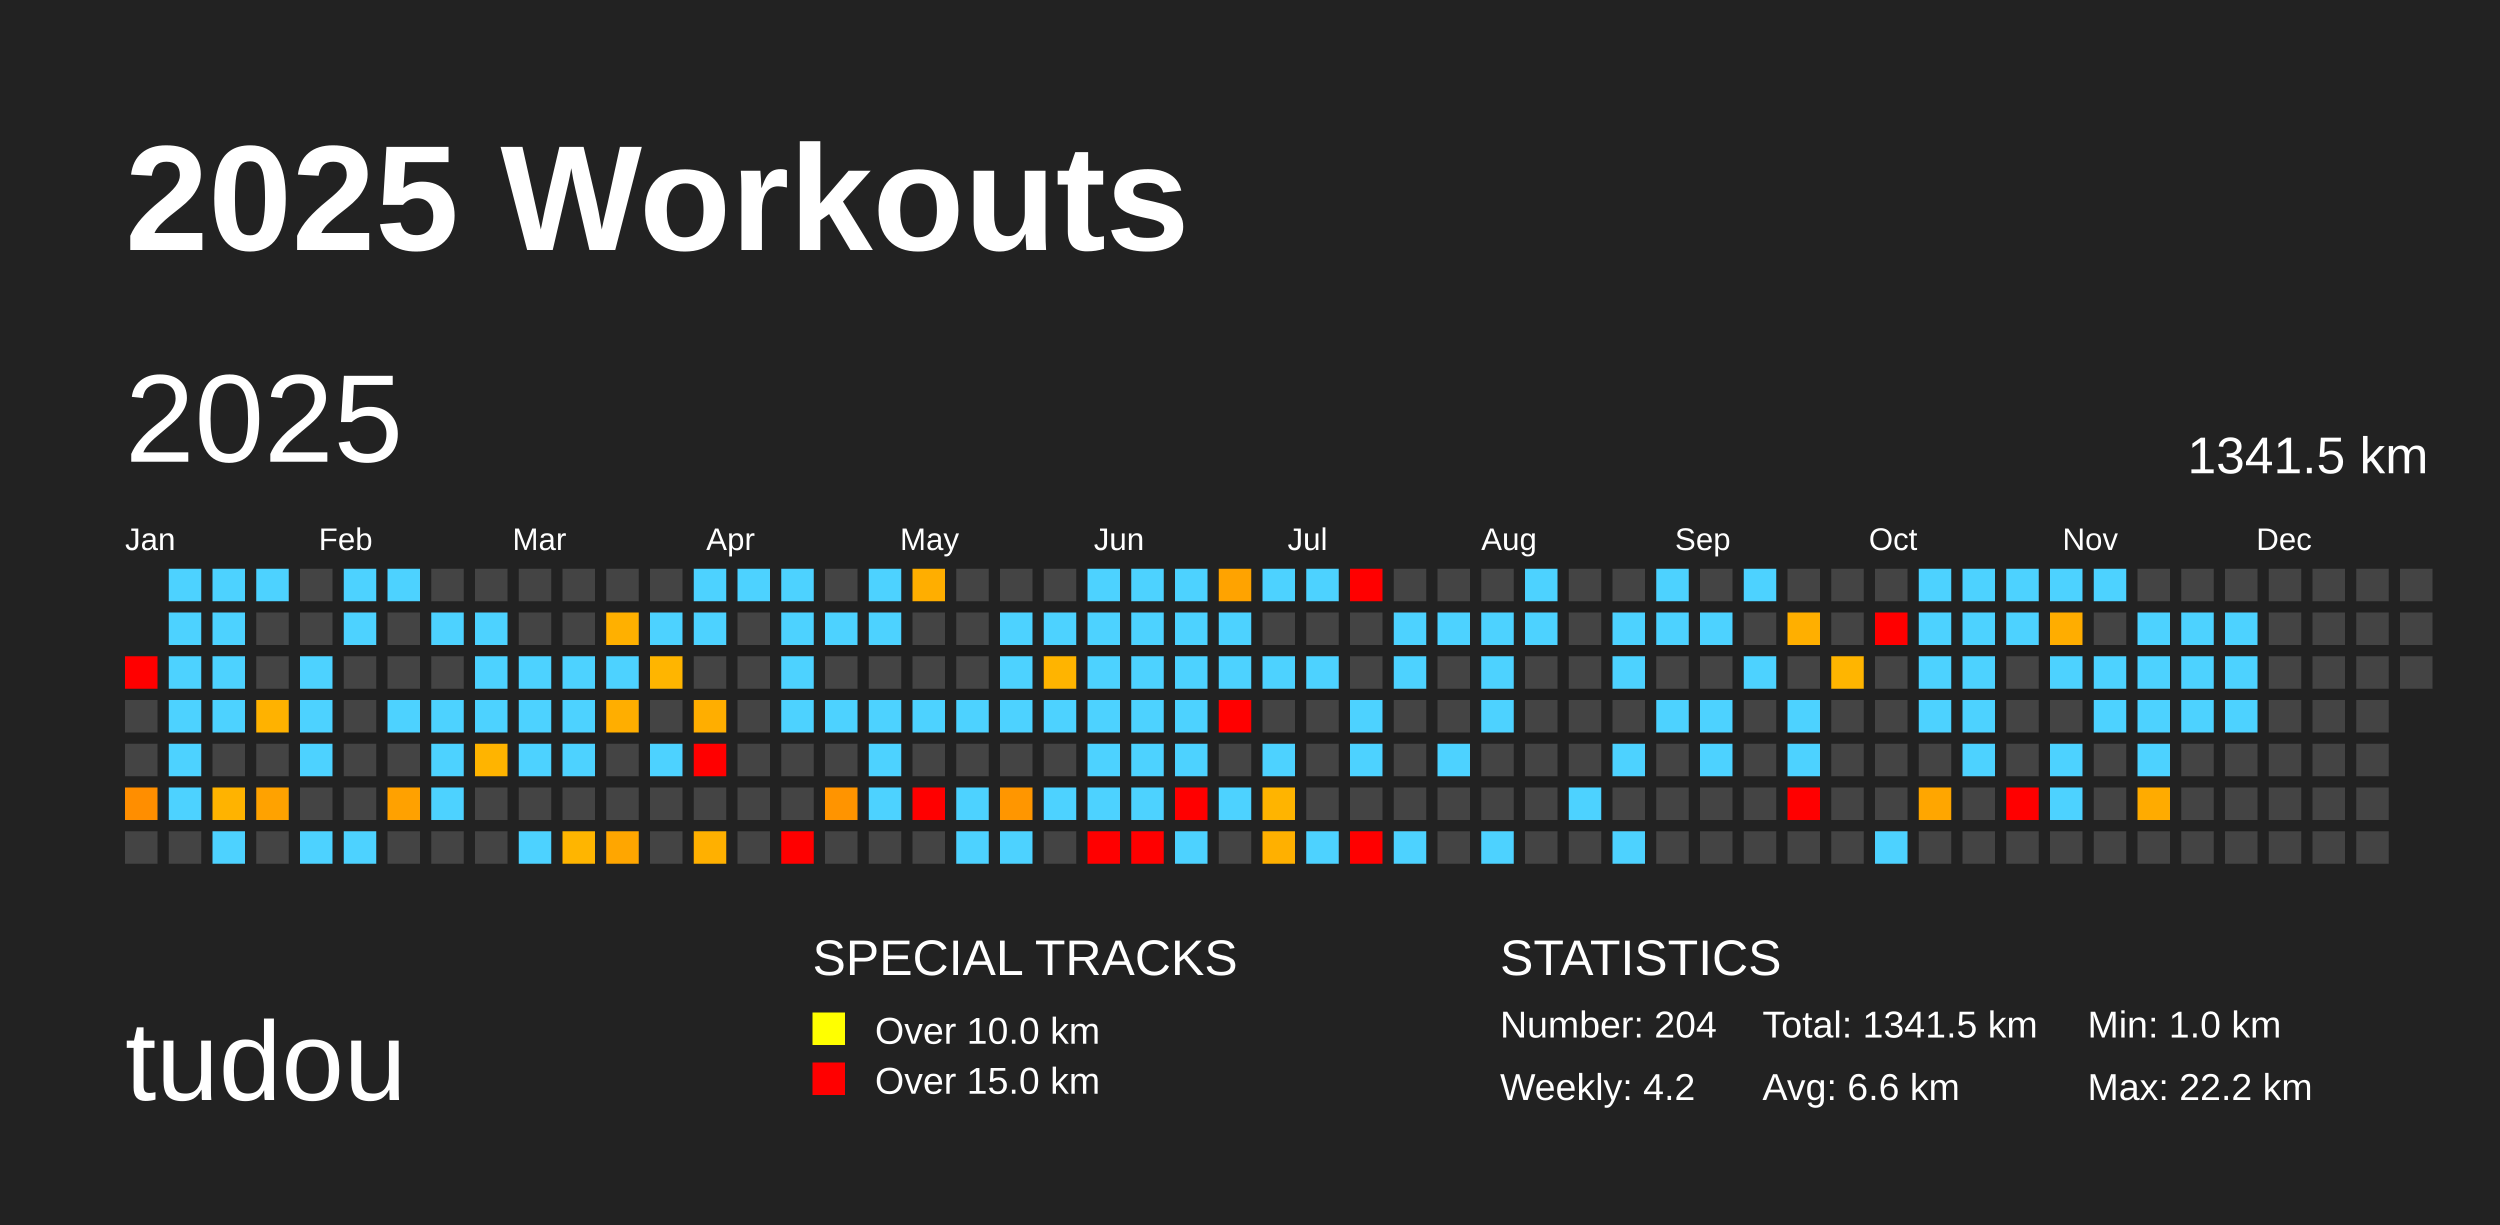
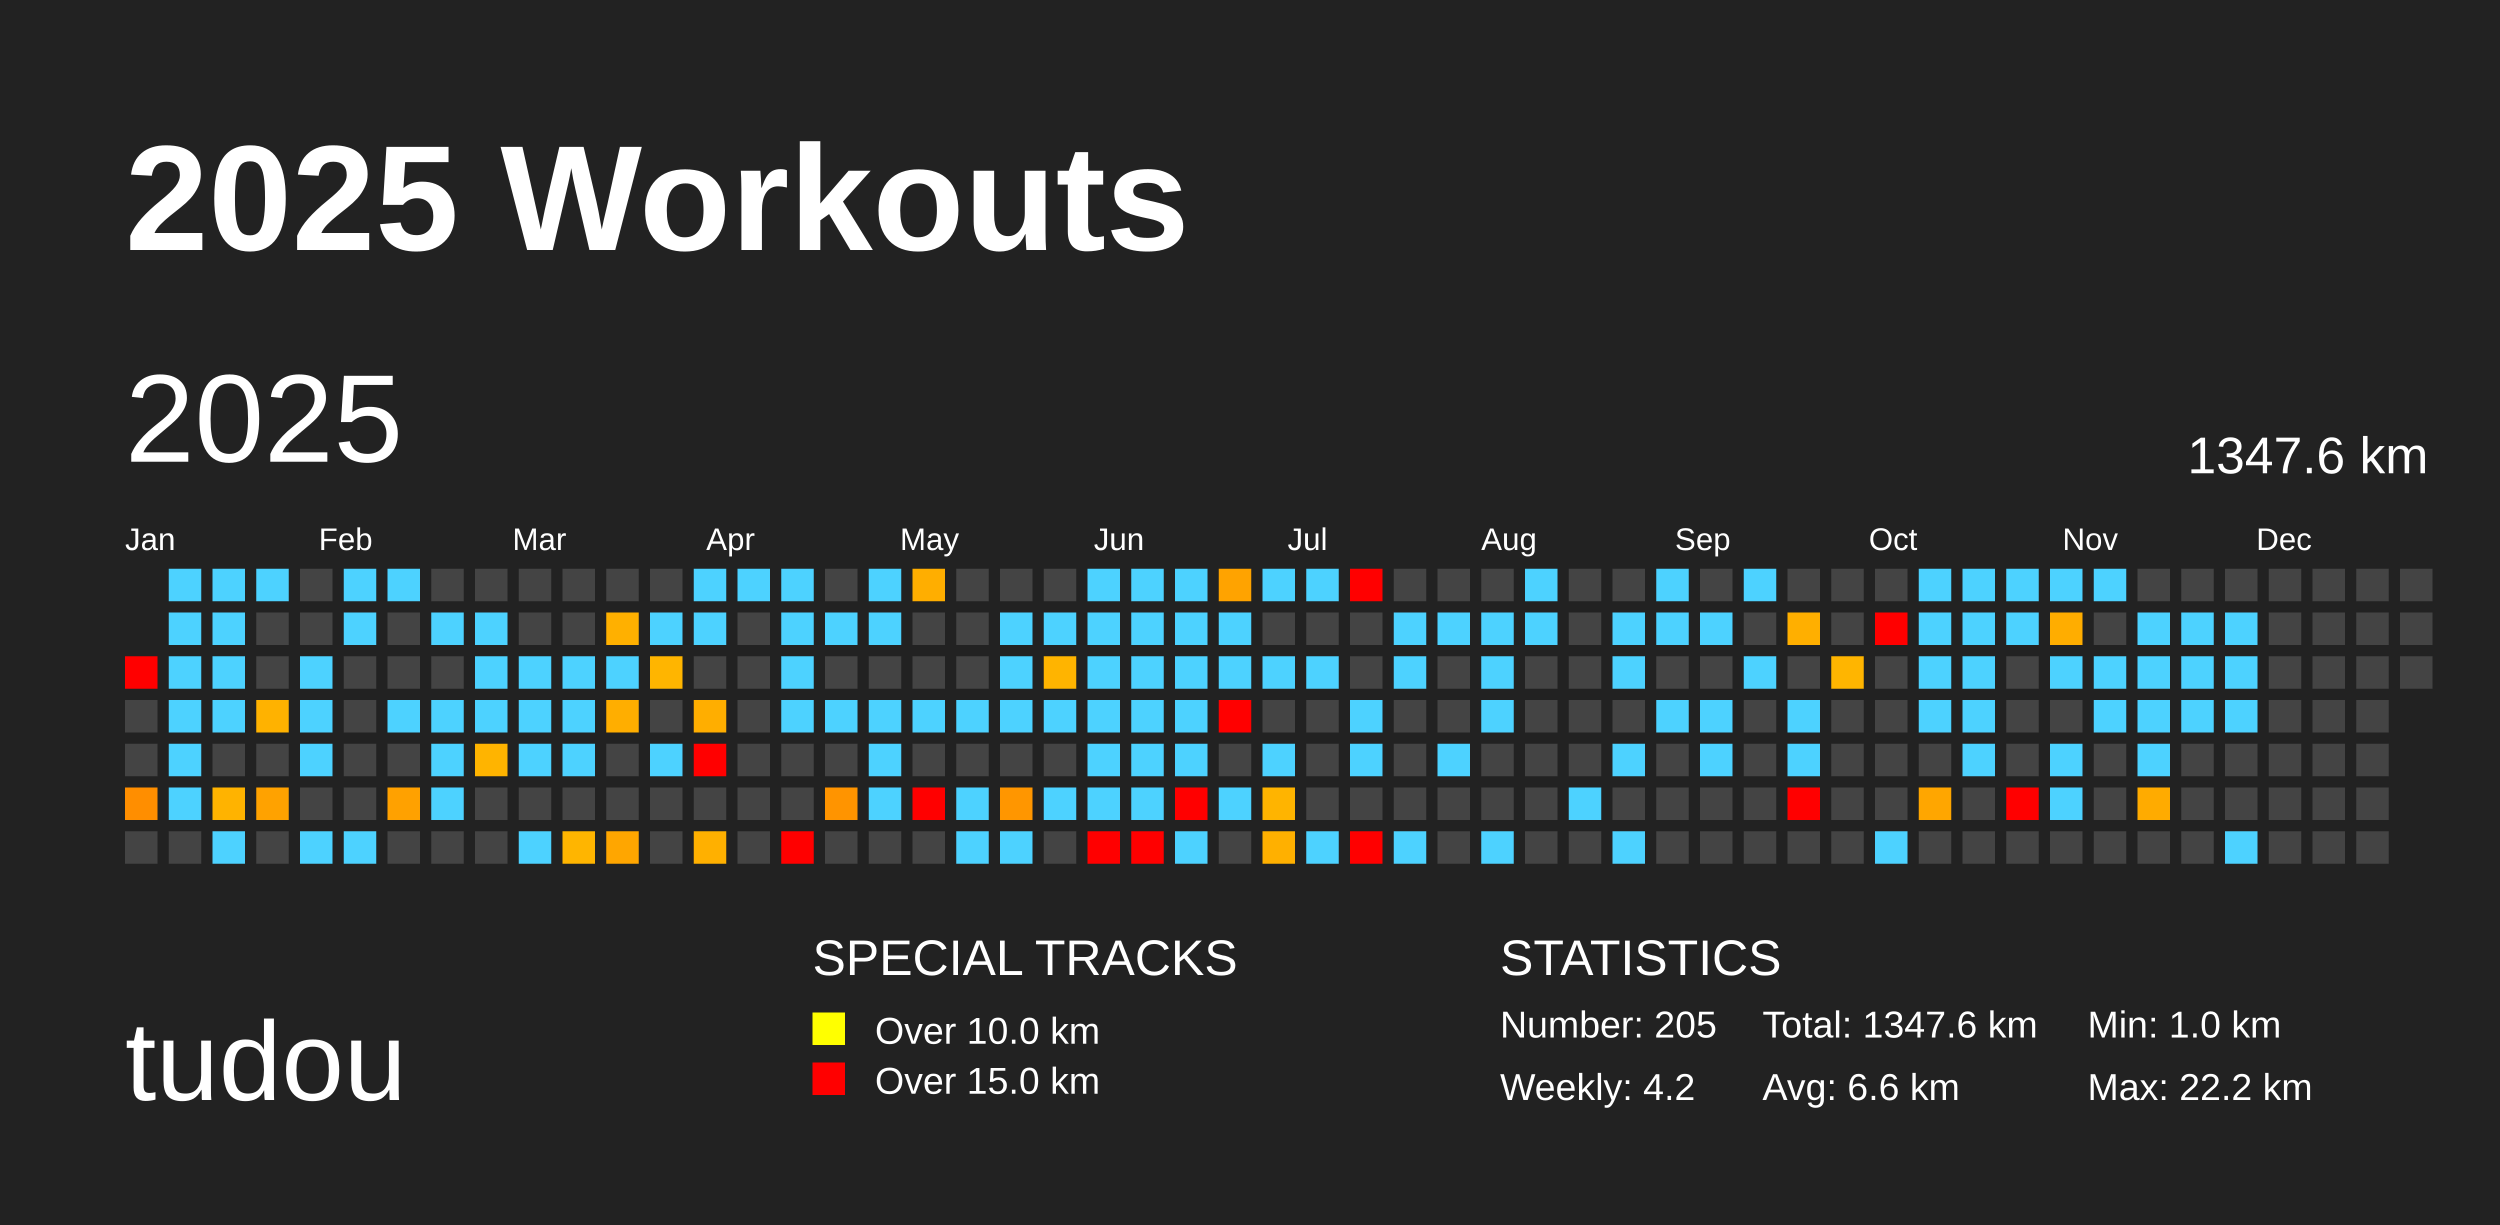
<svg xmlns="http://www.w3.org/2000/svg" baseProfile="full" height="98mm" version="1.1" viewBox="0,0,200,98" width="200mm">
  <defs />
  <rect fill="#222222" height="98" width="200" x="0" y="0" />
  <text fill="#FFFFFF" style="font-size:12px; font-family:Arial; font-weight:bold;" x="10" y="20">2025 Workouts</text>
  <text fill="#FFFFFF" style="font-size:9px; font-family:Arial" x="10" y="88">tudou</text>
  <text fill="#FFFFFF" style="font-size:4px; font-family:Arial" x="65" y="78">SPECIAL TRACKS</text>
  <rect fill="yellow" height="2.6" width="2.6" x="65" y="81" />
  <text fill="#FFFFFF" style="font-size:3px; font-family:Arial" x="70" y="83.5">Over 10.0 km</text>
  <rect fill="red" height="2.6" width="2.6" x="65" y="85" />
  <text fill="#FFFFFF" style="font-size:3px; font-family:Arial" x="70" y="87.5">Over 15.0 km</text>
  <text fill="#FFFFFF" style="font-size:4px; font-family:Arial" x="120" y="78">STATISTICS</text>
-   <text fill="#FFFFFF" style="font-size:3px; font-family:Arial" x="120" y="83">Number: 204</text>
+   <text fill="#FFFFFF" style="font-size:3px; font-family:Arial" x="120" y="83">Number: 205</text>
  <text fill="#FFFFFF" style="font-size:3px; font-family:Arial" x="120" y="88">Weekly: 4.2</text>
-   <text fill="#FFFFFF" style="font-size:3px; font-family:Arial" x="141" y="83">Total: 1341.5 km</text>
+   <text fill="#FFFFFF" style="font-size:3px; font-family:Arial" x="141" y="83">Total: 1347.6 km</text>
  <text fill="#FFFFFF" style="font-size:3px; font-family:Arial" x="141" y="88">Avg: 6.6 km</text>
  <text fill="#FFFFFF" style="font-size:3px; font-family:Arial" x="167" y="83">Min: 1.0 km</text>
  <text fill="#FFFFFF" style="font-size:3px; font-family:Arial" x="167" y="88">Max: 22.2 km</text>
  <text dominant-baseline="hanging" fill="#FFFFFF" style="font-size:10.0px; font-family:Arial;" x="10" y="30">2025</text>
-   <text dominant-baseline="hanging" fill="#FFFFFF" style="font-size:4.125px; font-family:Arial;" x="175" y="35">1341.5 km</text>
+   <text dominant-baseline="hanging" fill="#FFFFFF" style="font-size:4.125px; font-family:Arial;" x="175" y="35">1347.6 km</text>
  <text fill="#FFFFFF" style="font-size:2.5px; font-family:Arial" x="10.0" y="44">Jan</text>
  <text fill="#FFFFFF" style="font-size:2.5px; font-family:Arial" x="25.5" y="44">Feb</text>
  <text fill="#FFFFFF" style="font-size:2.5px; font-family:Arial" x="41.0" y="44">Mar</text>
  <text fill="#FFFFFF" style="font-size:2.5px; font-family:Arial" x="56.5" y="44">Apr</text>
  <text fill="#FFFFFF" style="font-size:2.5px; font-family:Arial" x="72.0" y="44">May</text>
  <text fill="#FFFFFF" style="font-size:2.5px; font-family:Arial" x="87.5" y="44">Jun</text>
  <text fill="#FFFFFF" style="font-size:2.5px; font-family:Arial" x="103.0" y="44">Jul</text>
  <text fill="#FFFFFF" style="font-size:2.5px; font-family:Arial" x="118.5" y="44">Aug</text>
  <text fill="#FFFFFF" style="font-size:2.5px; font-family:Arial" x="134.0" y="44">Sep</text>
  <text fill="#FFFFFF" style="font-size:2.5px; font-family:Arial" x="149.5" y="44">Oct</text>
  <text fill="#FFFFFF" style="font-size:2.5px; font-family:Arial" x="165.0" y="44">Nov</text>
  <text fill="#FFFFFF" style="font-size:2.5px; font-family:Arial" x="180.5" y="44">Dec</text>
  <rect fill="red" height="2.6" width="2.6" x="10.0" y="52.5" />
  <rect fill="#444444" height="2.6" width="2.6" x="10.0" y="56.0" />
  <rect fill="#444444" height="2.6" width="2.6" x="10.0" y="59.5" />
  <rect fill="#ff8e00" height="2.6" width="2.6" x="10.0" y="63.0" />
  <rect fill="#444444" height="2.6" width="2.6" x="10.0" y="66.5" />
  <rect fill="#4dd2ff" height="2.6" width="2.6" x="13.5" y="45.5" />
  <rect fill="#4dd2ff" height="2.6" width="2.6" x="13.5" y="49.0" />
  <rect fill="#4dd2ff" height="2.6" width="2.6" x="13.5" y="52.5" />
  <rect fill="#4dd2ff" height="2.6" width="2.6" x="13.5" y="56.0" />
  <rect fill="#4dd2ff" height="2.6" width="2.6" x="13.5" y="59.5" />
  <rect fill="#4dd2ff" height="2.6" width="2.6" x="13.5" y="63.0" />
  <rect fill="#444444" height="2.6" width="2.6" x="13.5" y="66.5" />
  <rect fill="#4dd2ff" height="2.6" width="2.6" x="17.0" y="45.5" />
  <rect fill="#4dd2ff" height="2.6" width="2.6" x="17.0" y="49.0" />
  <rect fill="#4dd2ff" height="2.6" width="2.6" x="17.0" y="52.5" />
  <rect fill="#4dd2ff" height="2.6" width="2.6" x="17.0" y="56.0" />
  <rect fill="#444444" height="2.6" width="2.6" x="17.0" y="59.5" />
  <rect fill="#ffb300" height="2.6" width="2.6" x="17.0" y="63.0" />
  <rect fill="#4dd2ff" height="2.6" width="2.6" x="17.0" y="66.5" />
  <rect fill="#4dd2ff" height="2.6" width="2.6" x="20.5" y="45.5" />
  <rect fill="#444444" height="2.6" width="2.6" x="20.5" y="49.0" />
  <rect fill="#444444" height="2.6" width="2.6" x="20.5" y="52.5" />
  <rect fill="#ffb200" height="2.6" width="2.6" x="20.5" y="56.0" />
  <rect fill="#444444" height="2.6" width="2.6" x="20.5" y="59.5" />
  <rect fill="#ffa200" height="2.6" width="2.6" x="20.5" y="63.0" />
  <rect fill="#444444" height="2.6" width="2.6" x="20.5" y="66.5" />
  <rect fill="#444444" height="2.6" width="2.6" x="24.0" y="45.5" />
  <rect fill="#444444" height="2.6" width="2.6" x="24.0" y="49.0" />
  <rect fill="#4dd2ff" height="2.6" width="2.6" x="24.0" y="52.5" />
  <rect fill="#4dd2ff" height="2.6" width="2.6" x="24.0" y="56.0" />
  <rect fill="#4dd2ff" height="2.6" width="2.6" x="24.0" y="59.5" />
  <rect fill="#444444" height="2.6" width="2.6" x="24.0" y="63.0" />
  <rect fill="#4dd2ff" height="2.6" width="2.6" x="24.0" y="66.5" />
  <rect fill="#4dd2ff" height="2.6" width="2.6" x="27.5" y="45.5" />
  <rect fill="#4dd2ff" height="2.6" width="2.6" x="27.5" y="49.0" />
  <rect fill="#444444" height="2.6" width="2.6" x="27.5" y="52.5" />
  <rect fill="#444444" height="2.6" width="2.6" x="27.5" y="56.0" />
  <rect fill="#444444" height="2.6" width="2.6" x="27.5" y="59.5" />
  <rect fill="#444444" height="2.6" width="2.6" x="27.5" y="63.0" />
  <rect fill="#4dd2ff" height="2.6" width="2.6" x="27.5" y="66.5" />
  <rect fill="#4dd2ff" height="2.6" width="2.6" x="31.0" y="45.5" />
  <rect fill="#444444" height="2.6" width="2.6" x="31.0" y="49.0" />
  <rect fill="#444444" height="2.6" width="2.6" x="31.0" y="52.5" />
  <rect fill="#4dd2ff" height="2.6" width="2.6" x="31.0" y="56.0" />
  <rect fill="#444444" height="2.6" width="2.6" x="31.0" y="59.5" />
  <rect fill="#ffa100" height="2.6" width="2.6" x="31.0" y="63.0" />
  <rect fill="#444444" height="2.6" width="2.6" x="31.0" y="66.5" />
  <rect fill="#444444" height="2.6" width="2.6" x="34.5" y="45.5" />
  <rect fill="#4dd2ff" height="2.6" width="2.6" x="34.5" y="49.0" />
  <rect fill="#444444" height="2.6" width="2.6" x="34.5" y="52.5" />
  <rect fill="#4dd2ff" height="2.6" width="2.6" x="34.5" y="56.0" />
  <rect fill="#4dd2ff" height="2.6" width="2.6" x="34.5" y="59.5" />
  <rect fill="#4dd2ff" height="2.6" width="2.6" x="34.5" y="63.0" />
  <rect fill="#444444" height="2.6" width="2.6" x="34.5" y="66.5" />
  <rect fill="#444444" height="2.6" width="2.6" x="38.0" y="45.5" />
  <rect fill="#4dd2ff" height="2.6" width="2.6" x="38.0" y="49.0" />
  <rect fill="#4dd2ff" height="2.6" width="2.6" x="38.0" y="52.5" />
  <rect fill="#4dd2ff" height="2.6" width="2.6" x="38.0" y="56.0" />
  <rect fill="#ffb400" height="2.6" width="2.6" x="38.0" y="59.5" />
  <rect fill="#444444" height="2.6" width="2.6" x="38.0" y="63.0" />
  <rect fill="#444444" height="2.6" width="2.6" x="38.0" y="66.5" />
  <rect fill="#444444" height="2.6" width="2.6" x="41.5" y="45.5" />
  <rect fill="#444444" height="2.6" width="2.6" x="41.5" y="49.0" />
  <rect fill="#4dd2ff" height="2.6" width="2.6" x="41.5" y="52.5" />
  <rect fill="#4dd2ff" height="2.6" width="2.6" x="41.5" y="56.0" />
  <rect fill="#4dd2ff" height="2.6" width="2.6" x="41.5" y="59.5" />
  <rect fill="#444444" height="2.6" width="2.6" x="41.5" y="63.0" />
  <rect fill="#4dd2ff" height="2.6" width="2.6" x="41.5" y="66.5" />
  <rect fill="#444444" height="2.6" width="2.6" x="45.0" y="45.5" />
  <rect fill="#444444" height="2.6" width="2.6" x="45.0" y="49.0" />
  <rect fill="#4dd2ff" height="2.6" width="2.6" x="45.0" y="52.5" />
  <rect fill="#4dd2ff" height="2.6" width="2.6" x="45.0" y="56.0" />
  <rect fill="#4dd2ff" height="2.6" width="2.6" x="45.0" y="59.5" />
  <rect fill="#444444" height="2.6" width="2.6" x="45.0" y="63.0" />
  <rect fill="#ffb500" height="2.6" width="2.6" x="45.0" y="66.5" />
  <rect fill="#444444" height="2.6" width="2.6" x="48.5" y="45.5" />
  <rect fill="#ffb000" height="2.6" width="2.6" x="48.5" y="49.0" />
  <rect fill="#4dd2ff" height="2.6" width="2.6" x="48.5" y="52.5" />
  <rect fill="#ffae00" height="2.6" width="2.6" x="48.5" y="56.0" />
  <rect fill="#444444" height="2.6" width="2.6" x="48.5" y="59.5" />
  <rect fill="#444444" height="2.6" width="2.6" x="48.5" y="63.0" />
  <rect fill="#ffa600" height="2.6" width="2.6" x="48.5" y="66.5" />
  <rect fill="#444444" height="2.6" width="2.6" x="52.0" y="45.5" />
  <rect fill="#4dd2ff" height="2.6" width="2.6" x="52.0" y="49.0" />
  <rect fill="#ffb500" height="2.6" width="2.6" x="52.0" y="52.5" />
  <rect fill="#444444" height="2.6" width="2.6" x="52.0" y="56.0" />
  <rect fill="#4dd2ff" height="2.6" width="2.6" x="52.0" y="59.5" />
  <rect fill="#444444" height="2.6" width="2.6" x="52.0" y="63.0" />
  <rect fill="#444444" height="2.6" width="2.6" x="52.0" y="66.5" />
  <rect fill="#4dd2ff" height="2.6" width="2.6" x="55.5" y="45.5" />
  <rect fill="#4dd2ff" height="2.6" width="2.6" x="55.5" y="49.0" />
  <rect fill="#444444" height="2.6" width="2.6" x="55.5" y="52.5" />
  <rect fill="#ffae00" height="2.6" width="2.6" x="55.5" y="56.0" />
  <rect fill="red" height="2.6" width="2.6" x="55.5" y="59.5" />
  <rect fill="#444444" height="2.6" width="2.6" x="55.5" y="63.0" />
  <rect fill="#ffb000" height="2.6" width="2.6" x="55.5" y="66.5" />
  <rect fill="#4dd2ff" height="2.6" width="2.6" x="59.0" y="45.5" />
  <rect fill="#444444" height="2.6" width="2.6" x="59.0" y="49.0" />
  <rect fill="#444444" height="2.6" width="2.6" x="59.0" y="52.5" />
  <rect fill="#444444" height="2.6" width="2.6" x="59.0" y="56.0" />
  <rect fill="#444444" height="2.6" width="2.6" x="59.0" y="59.5" />
  <rect fill="#444444" height="2.6" width="2.6" x="59.0" y="63.0" />
  <rect fill="#444444" height="2.6" width="2.6" x="59.0" y="66.5" />
  <rect fill="#4dd2ff" height="2.6" width="2.6" x="62.5" y="45.5" />
  <rect fill="#4dd2ff" height="2.6" width="2.6" x="62.5" y="49.0" />
  <rect fill="#4dd2ff" height="2.6" width="2.6" x="62.5" y="52.5" />
  <rect fill="#4dd2ff" height="2.6" width="2.6" x="62.5" y="56.0" />
  <rect fill="#444444" height="2.6" width="2.6" x="62.5" y="59.5" />
  <rect fill="#444444" height="2.6" width="2.6" x="62.5" y="63.0" />
  <rect fill="red" height="2.6" width="2.6" x="62.5" y="66.5" />
  <rect fill="#444444" height="2.6" width="2.6" x="66.0" y="45.5" />
  <rect fill="#4dd2ff" height="2.6" width="2.6" x="66.0" y="49.0" />
  <rect fill="#444444" height="2.6" width="2.6" x="66.0" y="52.5" />
  <rect fill="#4dd2ff" height="2.6" width="2.6" x="66.0" y="56.0" />
  <rect fill="#444444" height="2.6" width="2.6" x="66.0" y="59.5" />
  <rect fill="#ff9400" height="2.6" width="2.6" x="66.0" y="63.0" />
  <rect fill="#444444" height="2.6" width="2.6" x="66.0" y="66.5" />
  <rect fill="#4dd2ff" height="2.6" width="2.6" x="69.5" y="45.5" />
  <rect fill="#4dd2ff" height="2.6" width="2.6" x="69.5" y="49.0" />
  <rect fill="#444444" height="2.6" width="2.6" x="69.5" y="52.5" />
  <rect fill="#4dd2ff" height="2.6" width="2.6" x="69.5" y="56.0" />
  <rect fill="#4dd2ff" height="2.6" width="2.6" x="69.5" y="59.5" />
  <rect fill="#4dd2ff" height="2.6" width="2.6" x="69.5" y="63.0" />
  <rect fill="#444444" height="2.6" width="2.6" x="69.5" y="66.5" />
  <rect fill="#ffae00" height="2.6" width="2.6" x="73.0" y="45.5" />
  <rect fill="#444444" height="2.6" width="2.6" x="73.0" y="49.0" />
  <rect fill="#444444" height="2.6" width="2.6" x="73.0" y="52.5" />
  <rect fill="#4dd2ff" height="2.6" width="2.6" x="73.0" y="56.0" />
  <rect fill="#444444" height="2.6" width="2.6" x="73.0" y="59.5" />
  <rect fill="red" height="2.6" width="2.6" x="73.0" y="63.0" />
  <rect fill="#444444" height="2.6" width="2.6" x="73.0" y="66.5" />
  <rect fill="#444444" height="2.6" width="2.6" x="76.5" y="45.5" />
  <rect fill="#444444" height="2.6" width="2.6" x="76.5" y="49.0" />
  <rect fill="#444444" height="2.6" width="2.6" x="76.5" y="52.5" />
  <rect fill="#4dd2ff" height="2.6" width="2.6" x="76.5" y="56.0" />
  <rect fill="#444444" height="2.6" width="2.6" x="76.5" y="59.5" />
  <rect fill="#4dd2ff" height="2.6" width="2.6" x="76.5" y="63.0" />
  <rect fill="#4dd2ff" height="2.6" width="2.6" x="76.5" y="66.5" />
  <rect fill="#444444" height="2.6" width="2.6" x="80.0" y="45.5" />
  <rect fill="#4dd2ff" height="2.6" width="2.6" x="80.0" y="49.0" />
  <rect fill="#4dd2ff" height="2.6" width="2.6" x="80.0" y="52.5" />
  <rect fill="#4dd2ff" height="2.6" width="2.6" x="80.0" y="56.0" />
  <rect fill="#444444" height="2.6" width="2.6" x="80.0" y="59.5" />
  <rect fill="#ff9600" height="2.6" width="2.6" x="80.0" y="63.0" />
  <rect fill="#4dd2ff" height="2.6" width="2.6" x="80.0" y="66.5" />
  <rect fill="#444444" height="2.6" width="2.6" x="83.5" y="45.5" />
  <rect fill="#4dd2ff" height="2.6" width="2.6" x="83.5" y="49.0" />
  <rect fill="#ffb400" height="2.6" width="2.6" x="83.5" y="52.5" />
  <rect fill="#4dd2ff" height="2.6" width="2.6" x="83.5" y="56.0" />
  <rect fill="#444444" height="2.6" width="2.6" x="83.5" y="59.5" />
  <rect fill="#4dd2ff" height="2.6" width="2.6" x="83.5" y="63.0" />
  <rect fill="#444444" height="2.6" width="2.6" x="83.5" y="66.5" />
  <rect fill="#4dd2ff" height="2.6" width="2.6" x="87.0" y="45.5" />
  <rect fill="#4dd2ff" height="2.6" width="2.6" x="87.0" y="49.0" />
  <rect fill="#4dd2ff" height="2.6" width="2.6" x="87.0" y="52.5" />
  <rect fill="#4dd2ff" height="2.6" width="2.6" x="87.0" y="56.0" />
  <rect fill="#4dd2ff" height="2.6" width="2.6" x="87.0" y="59.5" />
  <rect fill="#4dd2ff" height="2.6" width="2.6" x="87.0" y="63.0" />
  <rect fill="red" height="2.6" width="2.6" x="87.0" y="66.5" />
  <rect fill="#4dd2ff" height="2.6" width="2.6" x="90.5" y="45.5" />
  <rect fill="#4dd2ff" height="2.6" width="2.6" x="90.5" y="49.0" />
  <rect fill="#4dd2ff" height="2.6" width="2.6" x="90.5" y="52.5" />
  <rect fill="#4dd2ff" height="2.6" width="2.6" x="90.5" y="56.0" />
  <rect fill="#4dd2ff" height="2.6" width="2.6" x="90.5" y="59.5" />
  <rect fill="#4dd2ff" height="2.6" width="2.6" x="90.5" y="63.0" />
  <rect fill="red" height="2.6" width="2.6" x="90.5" y="66.5" />
  <rect fill="#4dd2ff" height="2.6" width="2.6" x="94.0" y="45.5" />
  <rect fill="#4dd2ff" height="2.6" width="2.6" x="94.0" y="49.0" />
  <rect fill="#4dd2ff" height="2.6" width="2.6" x="94.0" y="52.5" />
  <rect fill="#4dd2ff" height="2.6" width="2.6" x="94.0" y="56.0" />
  <rect fill="#4dd2ff" height="2.6" width="2.6" x="94.0" y="59.5" />
  <rect fill="red" height="2.6" width="2.6" x="94.0" y="63.0" />
  <rect fill="#4dd2ff" height="2.6" width="2.6" x="94.0" y="66.5" />
  <rect fill="#ffa300" height="2.6" width="2.6" x="97.5" y="45.5" />
  <rect fill="#4dd2ff" height="2.6" width="2.6" x="97.5" y="49.0" />
  <rect fill="#4dd2ff" height="2.6" width="2.6" x="97.5" y="52.5" />
  <rect fill="red" height="2.6" width="2.6" x="97.5" y="56.0" />
  <rect fill="#444444" height="2.6" width="2.6" x="97.5" y="59.5" />
  <rect fill="#4dd2ff" height="2.6" width="2.6" x="97.5" y="63.0" />
  <rect fill="#444444" height="2.6" width="2.6" x="97.5" y="66.5" />
  <rect fill="#4dd2ff" height="2.6" width="2.6" x="101.0" y="45.5" />
  <rect fill="#444444" height="2.6" width="2.6" x="101.0" y="49.0" />
  <rect fill="#4dd2ff" height="2.6" width="2.6" x="101.0" y="52.5" />
  <rect fill="#444444" height="2.6" width="2.6" x="101.0" y="56.0" />
  <rect fill="#4dd2ff" height="2.6" width="2.6" x="101.0" y="59.5" />
  <rect fill="#ffb400" height="2.6" width="2.6" x="101.0" y="63.0" />
  <rect fill="#ffb000" height="2.6" width="2.6" x="101.0" y="66.5" />
  <rect fill="#4dd2ff" height="2.6" width="2.6" x="104.5" y="45.5" />
  <rect fill="#444444" height="2.6" width="2.6" x="104.5" y="49.0" />
  <rect fill="#4dd2ff" height="2.6" width="2.6" x="104.5" y="52.5" />
  <rect fill="#444444" height="2.6" width="2.6" x="104.5" y="56.0" />
  <rect fill="#444444" height="2.6" width="2.6" x="104.5" y="59.5" />
  <rect fill="#444444" height="2.6" width="2.6" x="104.5" y="63.0" />
  <rect fill="#4dd2ff" height="2.6" width="2.6" x="104.5" y="66.5" />
  <rect fill="red" height="2.6" width="2.6" x="108.0" y="45.5" />
  <rect fill="#444444" height="2.6" width="2.6" x="108.0" y="49.0" />
  <rect fill="#444444" height="2.6" width="2.6" x="108.0" y="52.5" />
  <rect fill="#4dd2ff" height="2.6" width="2.6" x="108.0" y="56.0" />
  <rect fill="#4dd2ff" height="2.6" width="2.6" x="108.0" y="59.5" />
  <rect fill="#444444" height="2.6" width="2.6" x="108.0" y="63.0" />
  <rect fill="red" height="2.6" width="2.6" x="108.0" y="66.5" />
  <rect fill="#444444" height="2.6" width="2.6" x="111.5" y="45.5" />
  <rect fill="#4dd2ff" height="2.6" width="2.6" x="111.5" y="49.0" />
  <rect fill="#4dd2ff" height="2.6" width="2.6" x="111.5" y="52.5" />
  <rect fill="#444444" height="2.6" width="2.6" x="111.5" y="56.0" />
  <rect fill="#444444" height="2.6" width="2.6" x="111.5" y="59.5" />
  <rect fill="#444444" height="2.6" width="2.6" x="111.5" y="63.0" />
  <rect fill="#4dd2ff" height="2.6" width="2.6" x="111.5" y="66.5" />
  <rect fill="#444444" height="2.6" width="2.6" x="115.0" y="45.5" />
  <rect fill="#4dd2ff" height="2.6" width="2.6" x="115.0" y="49.0" />
  <rect fill="#444444" height="2.6" width="2.6" x="115.0" y="52.5" />
  <rect fill="#444444" height="2.6" width="2.6" x="115.0" y="56.0" />
  <rect fill="#4dd2ff" height="2.6" width="2.6" x="115.0" y="59.5" />
  <rect fill="#444444" height="2.6" width="2.6" x="115.0" y="63.0" />
  <rect fill="#444444" height="2.6" width="2.6" x="115.0" y="66.5" />
  <rect fill="#444444" height="2.6" width="2.6" x="118.5" y="45.5" />
  <rect fill="#4dd2ff" height="2.6" width="2.6" x="118.5" y="49.0" />
  <rect fill="#4dd2ff" height="2.6" width="2.6" x="118.5" y="52.5" />
  <rect fill="#4dd2ff" height="2.6" width="2.6" x="118.5" y="56.0" />
  <rect fill="#444444" height="2.6" width="2.6" x="118.5" y="59.5" />
  <rect fill="#444444" height="2.6" width="2.6" x="118.5" y="63.0" />
  <rect fill="#4dd2ff" height="2.6" width="2.6" x="118.5" y="66.5" />
  <rect fill="#4dd2ff" height="2.6" width="2.6" x="122.0" y="45.5" />
  <rect fill="#4dd2ff" height="2.6" width="2.6" x="122.0" y="49.0" />
  <rect fill="#444444" height="2.6" width="2.6" x="122.0" y="52.5" />
  <rect fill="#444444" height="2.6" width="2.6" x="122.0" y="56.0" />
  <rect fill="#444444" height="2.6" width="2.6" x="122.0" y="59.5" />
  <rect fill="#444444" height="2.6" width="2.6" x="122.0" y="63.0" />
  <rect fill="#444444" height="2.6" width="2.6" x="122.0" y="66.5" />
  <rect fill="#444444" height="2.6" width="2.6" x="125.5" y="45.5" />
  <rect fill="#444444" height="2.6" width="2.6" x="125.5" y="49.0" />
  <rect fill="#444444" height="2.6" width="2.6" x="125.5" y="52.5" />
  <rect fill="#444444" height="2.6" width="2.6" x="125.5" y="56.0" />
  <rect fill="#444444" height="2.6" width="2.6" x="125.5" y="59.5" />
  <rect fill="#4dd2ff" height="2.6" width="2.6" x="125.5" y="63.0" />
  <rect fill="#444444" height="2.6" width="2.6" x="125.5" y="66.5" />
  <rect fill="#444444" height="2.6" width="2.6" x="129.0" y="45.5" />
  <rect fill="#4dd2ff" height="2.6" width="2.6" x="129.0" y="49.0" />
  <rect fill="#4dd2ff" height="2.6" width="2.6" x="129.0" y="52.5" />
  <rect fill="#444444" height="2.6" width="2.6" x="129.0" y="56.0" />
  <rect fill="#4dd2ff" height="2.6" width="2.6" x="129.0" y="59.5" />
  <rect fill="#444444" height="2.6" width="2.6" x="129.0" y="63.0" />
  <rect fill="#4dd2ff" height="2.6" width="2.6" x="129.0" y="66.5" />
  <rect fill="#4dd2ff" height="2.6" width="2.6" x="132.5" y="45.5" />
  <rect fill="#4dd2ff" height="2.6" width="2.6" x="132.5" y="49.0" />
  <rect fill="#444444" height="2.6" width="2.6" x="132.5" y="52.5" />
  <rect fill="#4dd2ff" height="2.6" width="2.6" x="132.5" y="56.0" />
  <rect fill="#444444" height="2.6" width="2.6" x="132.5" y="59.5" />
  <rect fill="#444444" height="2.6" width="2.6" x="132.5" y="63.0" />
  <rect fill="#444444" height="2.6" width="2.6" x="132.5" y="66.5" />
  <rect fill="#444444" height="2.6" width="2.6" x="136.0" y="45.5" />
  <rect fill="#4dd2ff" height="2.6" width="2.6" x="136.0" y="49.0" />
  <rect fill="#444444" height="2.6" width="2.6" x="136.0" y="52.5" />
  <rect fill="#4dd2ff" height="2.6" width="2.6" x="136.0" y="56.0" />
  <rect fill="#4dd2ff" height="2.6" width="2.6" x="136.0" y="59.5" />
  <rect fill="#444444" height="2.6" width="2.6" x="136.0" y="63.0" />
  <rect fill="#444444" height="2.6" width="2.6" x="136.0" y="66.5" />
  <rect fill="#4dd2ff" height="2.6" width="2.6" x="139.5" y="45.5" />
  <rect fill="#444444" height="2.6" width="2.6" x="139.5" y="49.0" />
  <rect fill="#4dd2ff" height="2.6" width="2.6" x="139.5" y="52.5" />
  <rect fill="#444444" height="2.6" width="2.6" x="139.5" y="56.0" />
  <rect fill="#444444" height="2.6" width="2.6" x="139.5" y="59.5" />
  <rect fill="#444444" height="2.6" width="2.6" x="139.5" y="63.0" />
  <rect fill="#444444" height="2.6" width="2.6" x="139.5" y="66.5" />
  <rect fill="#444444" height="2.6" width="2.6" x="143.0" y="45.5" />
  <rect fill="#ffaf00" height="2.6" width="2.6" x="143.0" y="49.0" />
  <rect fill="#444444" height="2.6" width="2.6" x="143.0" y="52.5" />
  <rect fill="#4dd2ff" height="2.6" width="2.6" x="143.0" y="56.0" />
  <rect fill="#4dd2ff" height="2.6" width="2.6" x="143.0" y="59.5" />
  <rect fill="red" height="2.6" width="2.6" x="143.0" y="63.0" />
  <rect fill="#444444" height="2.6" width="2.6" x="143.0" y="66.5" />
  <rect fill="#444444" height="2.6" width="2.6" x="146.5" y="45.5" />
  <rect fill="#444444" height="2.6" width="2.6" x="146.5" y="49.0" />
  <rect fill="#ffb500" height="2.6" width="2.6" x="146.5" y="52.5" />
  <rect fill="#444444" height="2.6" width="2.6" x="146.5" y="56.0" />
  <rect fill="#444444" height="2.6" width="2.6" x="146.5" y="59.5" />
  <rect fill="#444444" height="2.6" width="2.6" x="146.5" y="63.0" />
  <rect fill="#444444" height="2.6" width="2.6" x="146.5" y="66.5" />
  <rect fill="#444444" height="2.6" width="2.6" x="150.0" y="45.5" />
  <rect fill="red" height="2.6" width="2.6" x="150.0" y="49.0" />
  <rect fill="#444444" height="2.6" width="2.6" x="150.0" y="52.5" />
  <rect fill="#444444" height="2.6" width="2.6" x="150.0" y="56.0" />
  <rect fill="#444444" height="2.6" width="2.6" x="150.0" y="59.5" />
  <rect fill="#444444" height="2.6" width="2.6" x="150.0" y="63.0" />
  <rect fill="#4dd2ff" height="2.6" width="2.6" x="150.0" y="66.5" />
  <rect fill="#4dd2ff" height="2.6" width="2.6" x="153.5" y="45.5" />
  <rect fill="#4dd2ff" height="2.6" width="2.6" x="153.5" y="49.0" />
  <rect fill="#4dd2ff" height="2.6" width="2.6" x="153.5" y="52.5" />
  <rect fill="#4dd2ff" height="2.6" width="2.6" x="153.5" y="56.0" />
  <rect fill="#444444" height="2.6" width="2.6" x="153.5" y="59.5" />
  <rect fill="#ffa600" height="2.6" width="2.6" x="153.5" y="63.0" />
  <rect fill="#444444" height="2.6" width="2.6" x="153.5" y="66.5" />
  <rect fill="#4dd2ff" height="2.6" width="2.6" x="157.0" y="45.5" />
  <rect fill="#4dd2ff" height="2.6" width="2.6" x="157.0" y="49.0" />
  <rect fill="#4dd2ff" height="2.6" width="2.6" x="157.0" y="52.5" />
  <rect fill="#4dd2ff" height="2.6" width="2.6" x="157.0" y="56.0" />
  <rect fill="#4dd2ff" height="2.6" width="2.6" x="157.0" y="59.5" />
  <rect fill="#444444" height="2.6" width="2.6" x="157.0" y="63.0" />
  <rect fill="#444444" height="2.6" width="2.6" x="157.0" y="66.5" />
  <rect fill="#4dd2ff" height="2.6" width="2.6" x="160.5" y="45.5" />
  <rect fill="#4dd2ff" height="2.6" width="2.6" x="160.5" y="49.0" />
  <rect fill="#444444" height="2.6" width="2.6" x="160.5" y="52.5" />
  <rect fill="#444444" height="2.6" width="2.6" x="160.5" y="56.0" />
  <rect fill="#444444" height="2.6" width="2.6" x="160.5" y="59.5" />
  <rect fill="red" height="2.6" width="2.6" x="160.5" y="63.0" />
  <rect fill="#444444" height="2.6" width="2.6" x="160.5" y="66.5" />
  <rect fill="#4dd2ff" height="2.6" width="2.6" x="164.0" y="45.5" />
  <rect fill="#ffad00" height="2.6" width="2.6" x="164.0" y="49.0" />
  <rect fill="#4dd2ff" height="2.6" width="2.6" x="164.0" y="52.5" />
  <rect fill="#444444" height="2.6" width="2.6" x="164.0" y="56.0" />
  <rect fill="#4dd2ff" height="2.6" width="2.6" x="164.0" y="59.5" />
  <rect fill="#4dd2ff" height="2.6" width="2.6" x="164.0" y="63.0" />
  <rect fill="#444444" height="2.6" width="2.6" x="164.0" y="66.5" />
  <rect fill="#4dd2ff" height="2.6" width="2.6" x="167.5" y="45.5" />
  <rect fill="#444444" height="2.6" width="2.6" x="167.5" y="49.0" />
  <rect fill="#4dd2ff" height="2.6" width="2.6" x="167.5" y="52.5" />
  <rect fill="#4dd2ff" height="2.6" width="2.6" x="167.5" y="56.0" />
  <rect fill="#444444" height="2.6" width="2.6" x="167.5" y="59.5" />
  <rect fill="#444444" height="2.6" width="2.6" x="167.5" y="63.0" />
  <rect fill="#444444" height="2.6" width="2.6" x="167.5" y="66.5" />
  <rect fill="#444444" height="2.6" width="2.6" x="171.0" y="45.5" />
  <rect fill="#4dd2ff" height="2.6" width="2.6" x="171.0" y="49.0" />
  <rect fill="#4dd2ff" height="2.6" width="2.6" x="171.0" y="52.5" />
  <rect fill="#4dd2ff" height="2.6" width="2.6" x="171.0" y="56.0" />
  <rect fill="#4dd2ff" height="2.6" width="2.6" x="171.0" y="59.5" />
  <rect fill="#ffab00" height="2.6" width="2.6" x="171.0" y="63.0" />
  <rect fill="#444444" height="2.6" width="2.6" x="171.0" y="66.5" />
  <rect fill="#444444" height="2.6" width="2.6" x="174.5" y="45.5" />
  <rect fill="#4dd2ff" height="2.6" width="2.6" x="174.5" y="49.0" />
  <rect fill="#4dd2ff" height="2.6" width="2.6" x="174.5" y="52.5" />
  <rect fill="#4dd2ff" height="2.6" width="2.6" x="174.5" y="56.0" />
  <rect fill="#444444" height="2.6" width="2.6" x="174.5" y="59.5" />
  <rect fill="#444444" height="2.6" width="2.6" x="174.5" y="63.0" />
  <rect fill="#444444" height="2.6" width="2.6" x="174.5" y="66.5" />
  <rect fill="#444444" height="2.6" width="2.6" x="178.0" y="45.5" />
  <rect fill="#4dd2ff" height="2.6" width="2.6" x="178.0" y="49.0" />
  <rect fill="#4dd2ff" height="2.6" width="2.6" x="178.0" y="52.5" />
  <rect fill="#4dd2ff" height="2.6" width="2.6" x="178.0" y="56.0" />
  <rect fill="#444444" height="2.6" width="2.6" x="178.0" y="59.5" />
  <rect fill="#444444" height="2.6" width="2.6" x="178.0" y="63.0" />
-   <rect fill="#444444" height="2.6" width="2.6" x="178.0" y="66.5" />
+   <rect fill="#4dd2ff" height="2.6" width="2.6" x="178.0" y="66.5" />
  <rect fill="#444444" height="2.6" width="2.6" x="181.5" y="45.5" />
  <rect fill="#444444" height="2.6" width="2.6" x="181.5" y="49.0" />
  <rect fill="#444444" height="2.6" width="2.6" x="181.5" y="52.5" />
  <rect fill="#444444" height="2.6" width="2.6" x="181.5" y="56.0" />
  <rect fill="#444444" height="2.6" width="2.6" x="181.5" y="59.5" />
  <rect fill="#444444" height="2.6" width="2.6" x="181.5" y="63.0" />
  <rect fill="#444444" height="2.6" width="2.6" x="181.5" y="66.5" />
  <rect fill="#444444" height="2.6" width="2.6" x="185.0" y="45.5" />
  <rect fill="#444444" height="2.6" width="2.6" x="185.0" y="49.0" />
  <rect fill="#444444" height="2.6" width="2.6" x="185.0" y="52.5" />
  <rect fill="#444444" height="2.6" width="2.6" x="185.0" y="56.0" />
  <rect fill="#444444" height="2.6" width="2.6" x="185.0" y="59.5" />
  <rect fill="#444444" height="2.6" width="2.6" x="185.0" y="63.0" />
  <rect fill="#444444" height="2.6" width="2.6" x="185.0" y="66.5" />
  <rect fill="#444444" height="2.6" width="2.6" x="188.5" y="45.5" />
  <rect fill="#444444" height="2.6" width="2.6" x="188.5" y="49.0" />
  <rect fill="#444444" height="2.6" width="2.6" x="188.5" y="52.5" />
  <rect fill="#444444" height="2.6" width="2.6" x="188.5" y="56.0" />
  <rect fill="#444444" height="2.6" width="2.6" x="188.5" y="59.5" />
  <rect fill="#444444" height="2.6" width="2.6" x="188.5" y="63.0" />
  <rect fill="#444444" height="2.6" width="2.6" x="188.5" y="66.5" />
  <rect fill="#444444" height="2.6" width="2.6" x="192.0" y="45.5" />
  <rect fill="#444444" height="2.6" width="2.6" x="192.0" y="49.0" />
  <rect fill="#444444" height="2.6" width="2.6" x="192.0" y="52.5" />
</svg>
